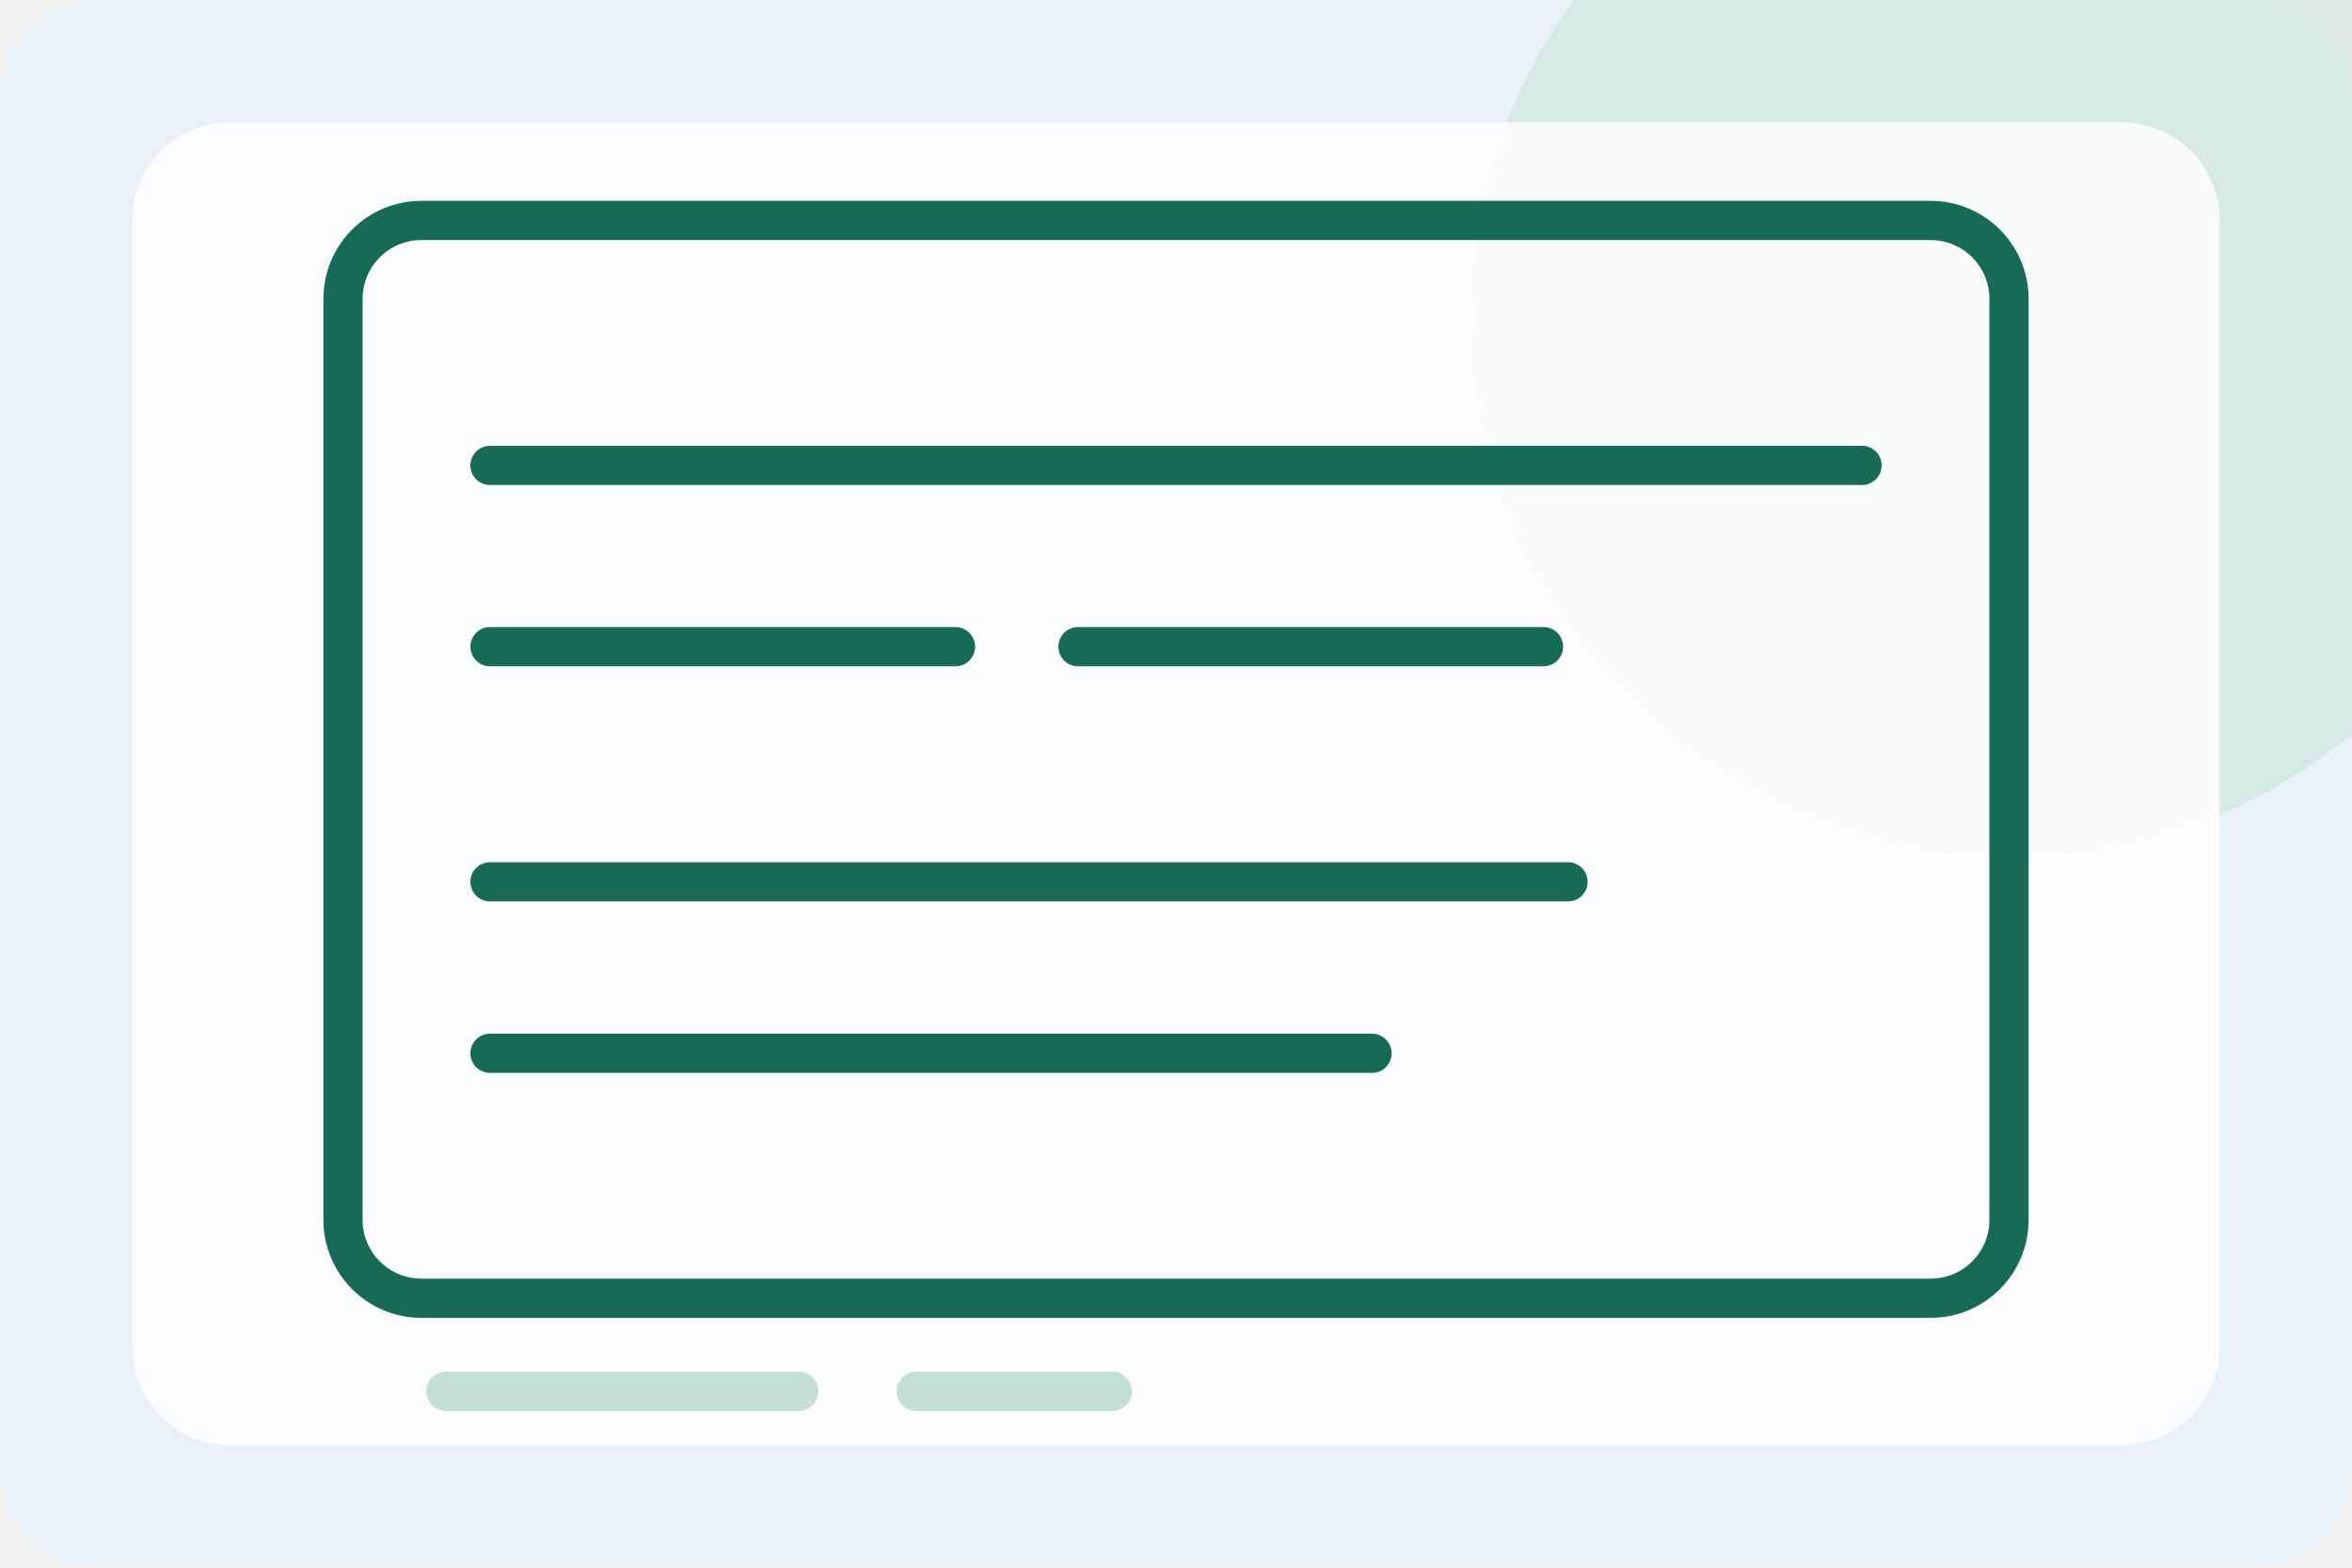
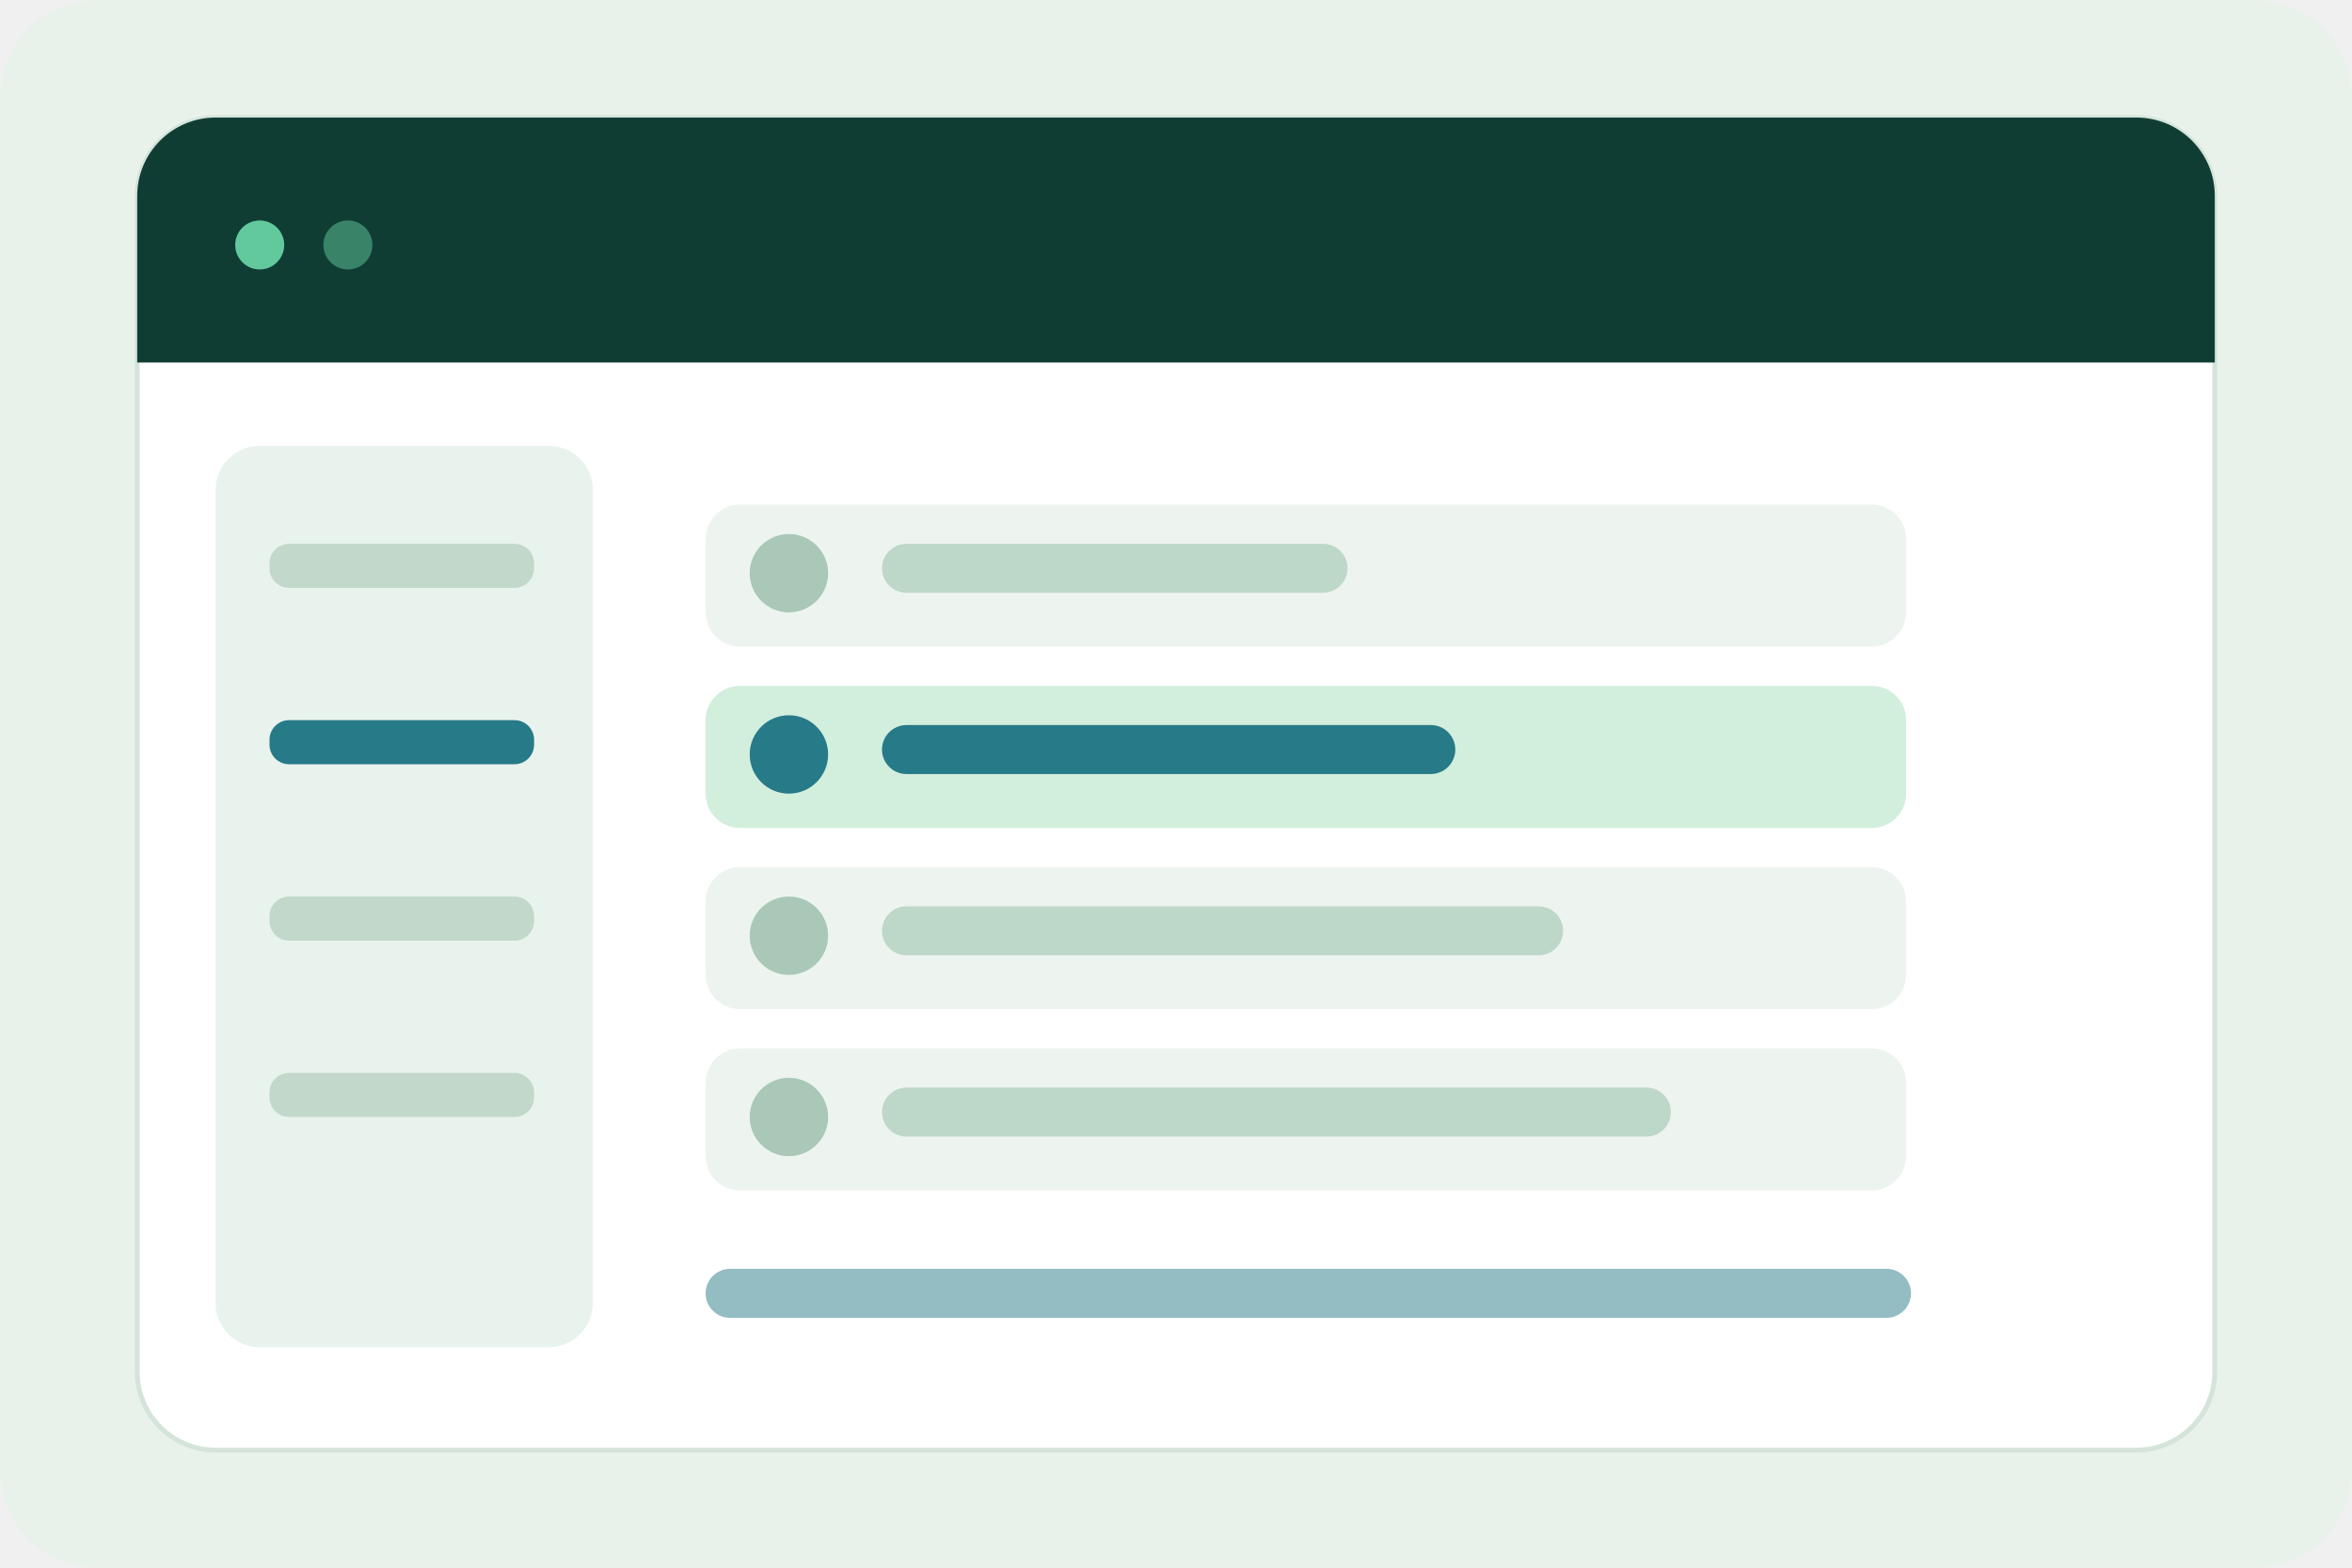
<svg xmlns="http://www.w3.org/2000/svg" width="480" height="320" viewBox="0 0 480 320">
-   <rect width="480" height="320" rx="20" fill="#e8f1f7" />
-   <circle cx="410" cy="65" r="110" fill="#c5e2d3" opacity=".5" />
-   <rect x="27" y="25" width="426" height="270" rx="20" fill="#fff" opacity=".8" />
-   <g stroke="#176a55" stroke-width="8" stroke-linejoin="round" stroke-linecap="round" fill="none">
-     <rect x="70" y="45" width="340" height="220" rx="16" />
-     <path d="M100 95h280M100 132h95M220 132h95M100 180h220M100 215h180" />
-   </g>
-   <g fill="#c3dfd1">
-     <rect x="87" y="280" width="80" height="8" rx="4" />
-     <rect x="183" y="280" width="48" height="8" rx="4" />
-   </g>
+   <rect width="480" height="320" rx="20" fill="#E8F2EB" />
+   <rect x="28" y="24" width="424" height="272" rx="16" fill="#fff" stroke="#D5E4DA" />
+   <path d="M44 24h392a16 16 0 0 1 16 16v34H28V40a16 16 0 0 1 16-16" fill="#103D33" />
+   <circle cx="53" cy="50" r="5" fill="#62C99D" />
+   <circle cx="71" cy="50" r="5" fill="#62C99D" opacity=".5" />
+   <rect x="44" y="91" width="77" height="184" rx="9" fill="#E9F3ED" />
+   <rect x="55" y="111" width="54" height="9" rx="4" fill="#C2D8CB" />
+   <rect x="55" y="147" width="54" height="9" rx="4" fill="#277A88" />
+   <rect x="55" y="183" width="54" height="9" rx="4" fill="#C2D8CB" />
+   <rect x="55" y="219" width="54" height="9" rx="4" fill="#C2D8CB" />
+   <rect x="144" y="103" width="245" height="29" rx="7" fill="#EDF4F0" />
+   <circle cx="161" cy="117" r="8" fill="#A9C8B7" />
+   <rect x="180" y="111" width="95" height="10" rx="5" fill="#BDD7C9" />
+   <rect x="144" y="140" width="245" height="29" rx="7" fill="#D2EEDD" />
+   <circle cx="161" cy="154" r="8" fill="#277A88" />
+   <rect x="180" y="148" width="117" height="10" rx="5" fill="#277A88" />
+   <rect x="144" y="177" width="245" height="29" rx="7" fill="#EDF4F0" />
+   <circle cx="161" cy="191" r="8" fill="#A9C8B7" />
+   <rect x="180" y="185" width="139" height="10" rx="5" fill="#BDD7C9" />
+   <rect x="144" y="214" width="245" height="29" rx="7" fill="#EDF4F0" />
+   <circle cx="161" cy="228" r="8" fill="#A9C8B7" />
+   <rect x="180" y="222" width="161" height="10" rx="5" fill="#BDD7C9" />
+   <rect x="144" y="259" width="246" height="10" rx="5" fill="#277A88" opacity=".5" />
</svg>
